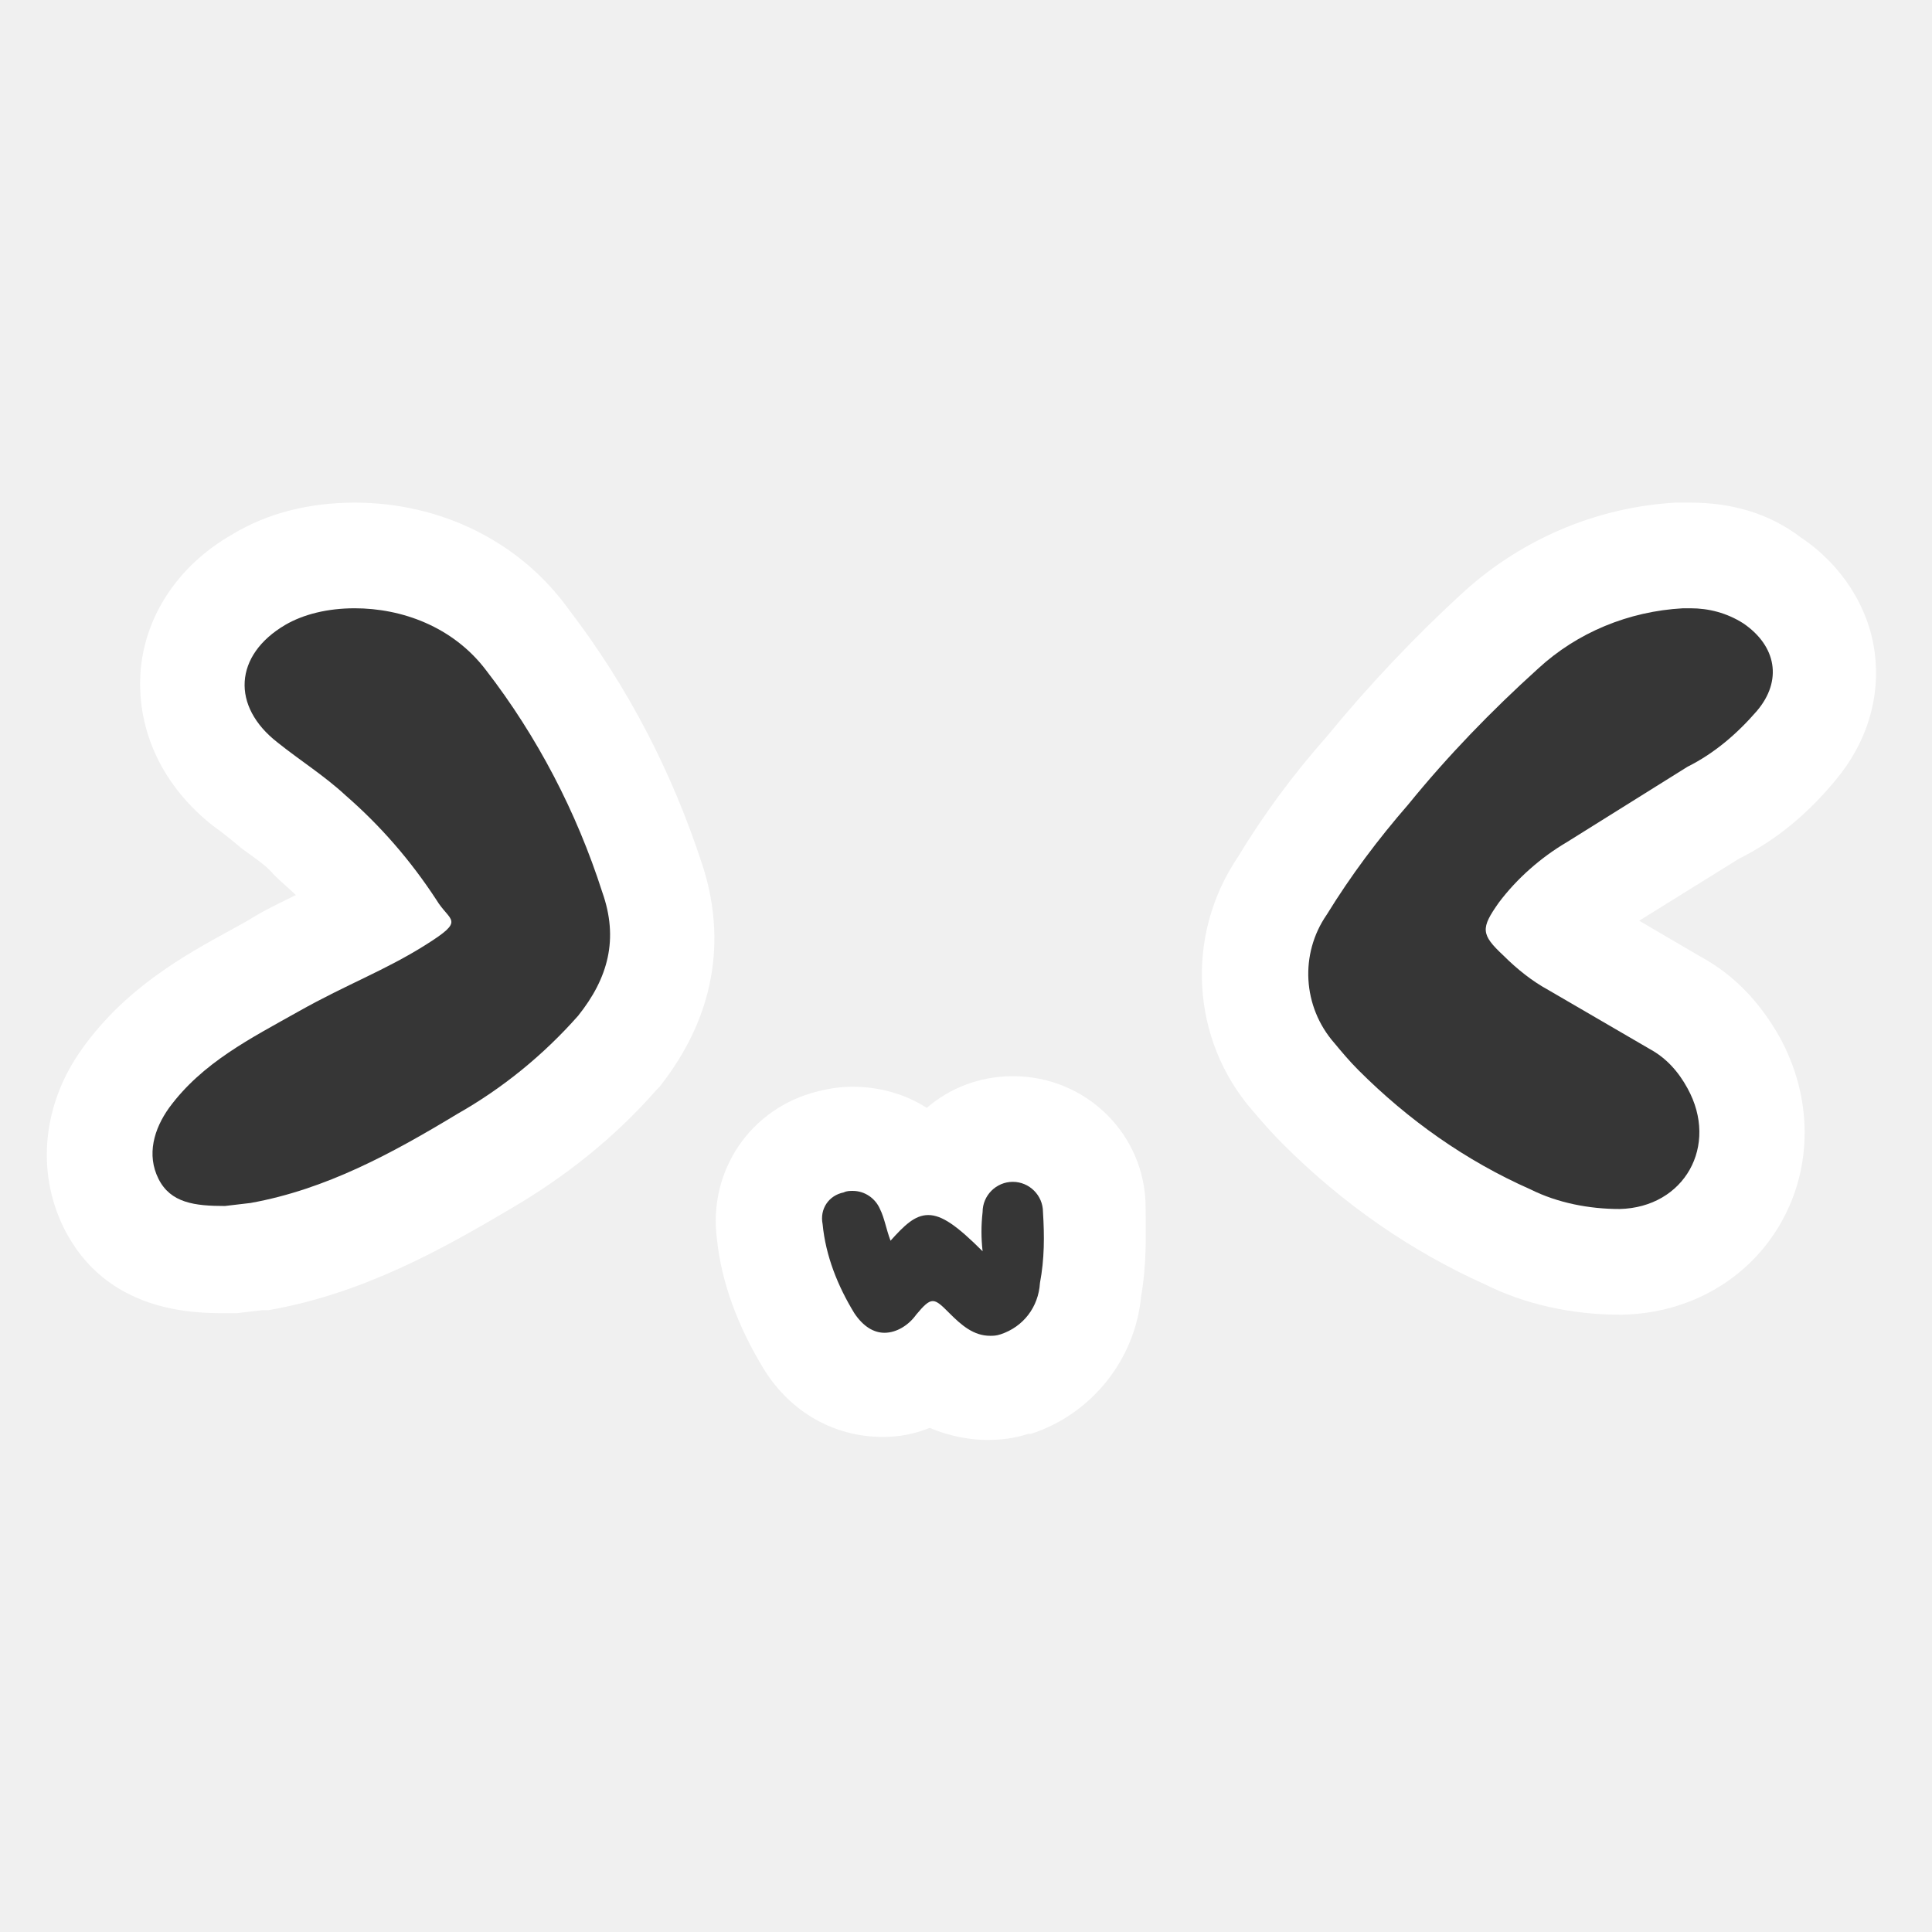
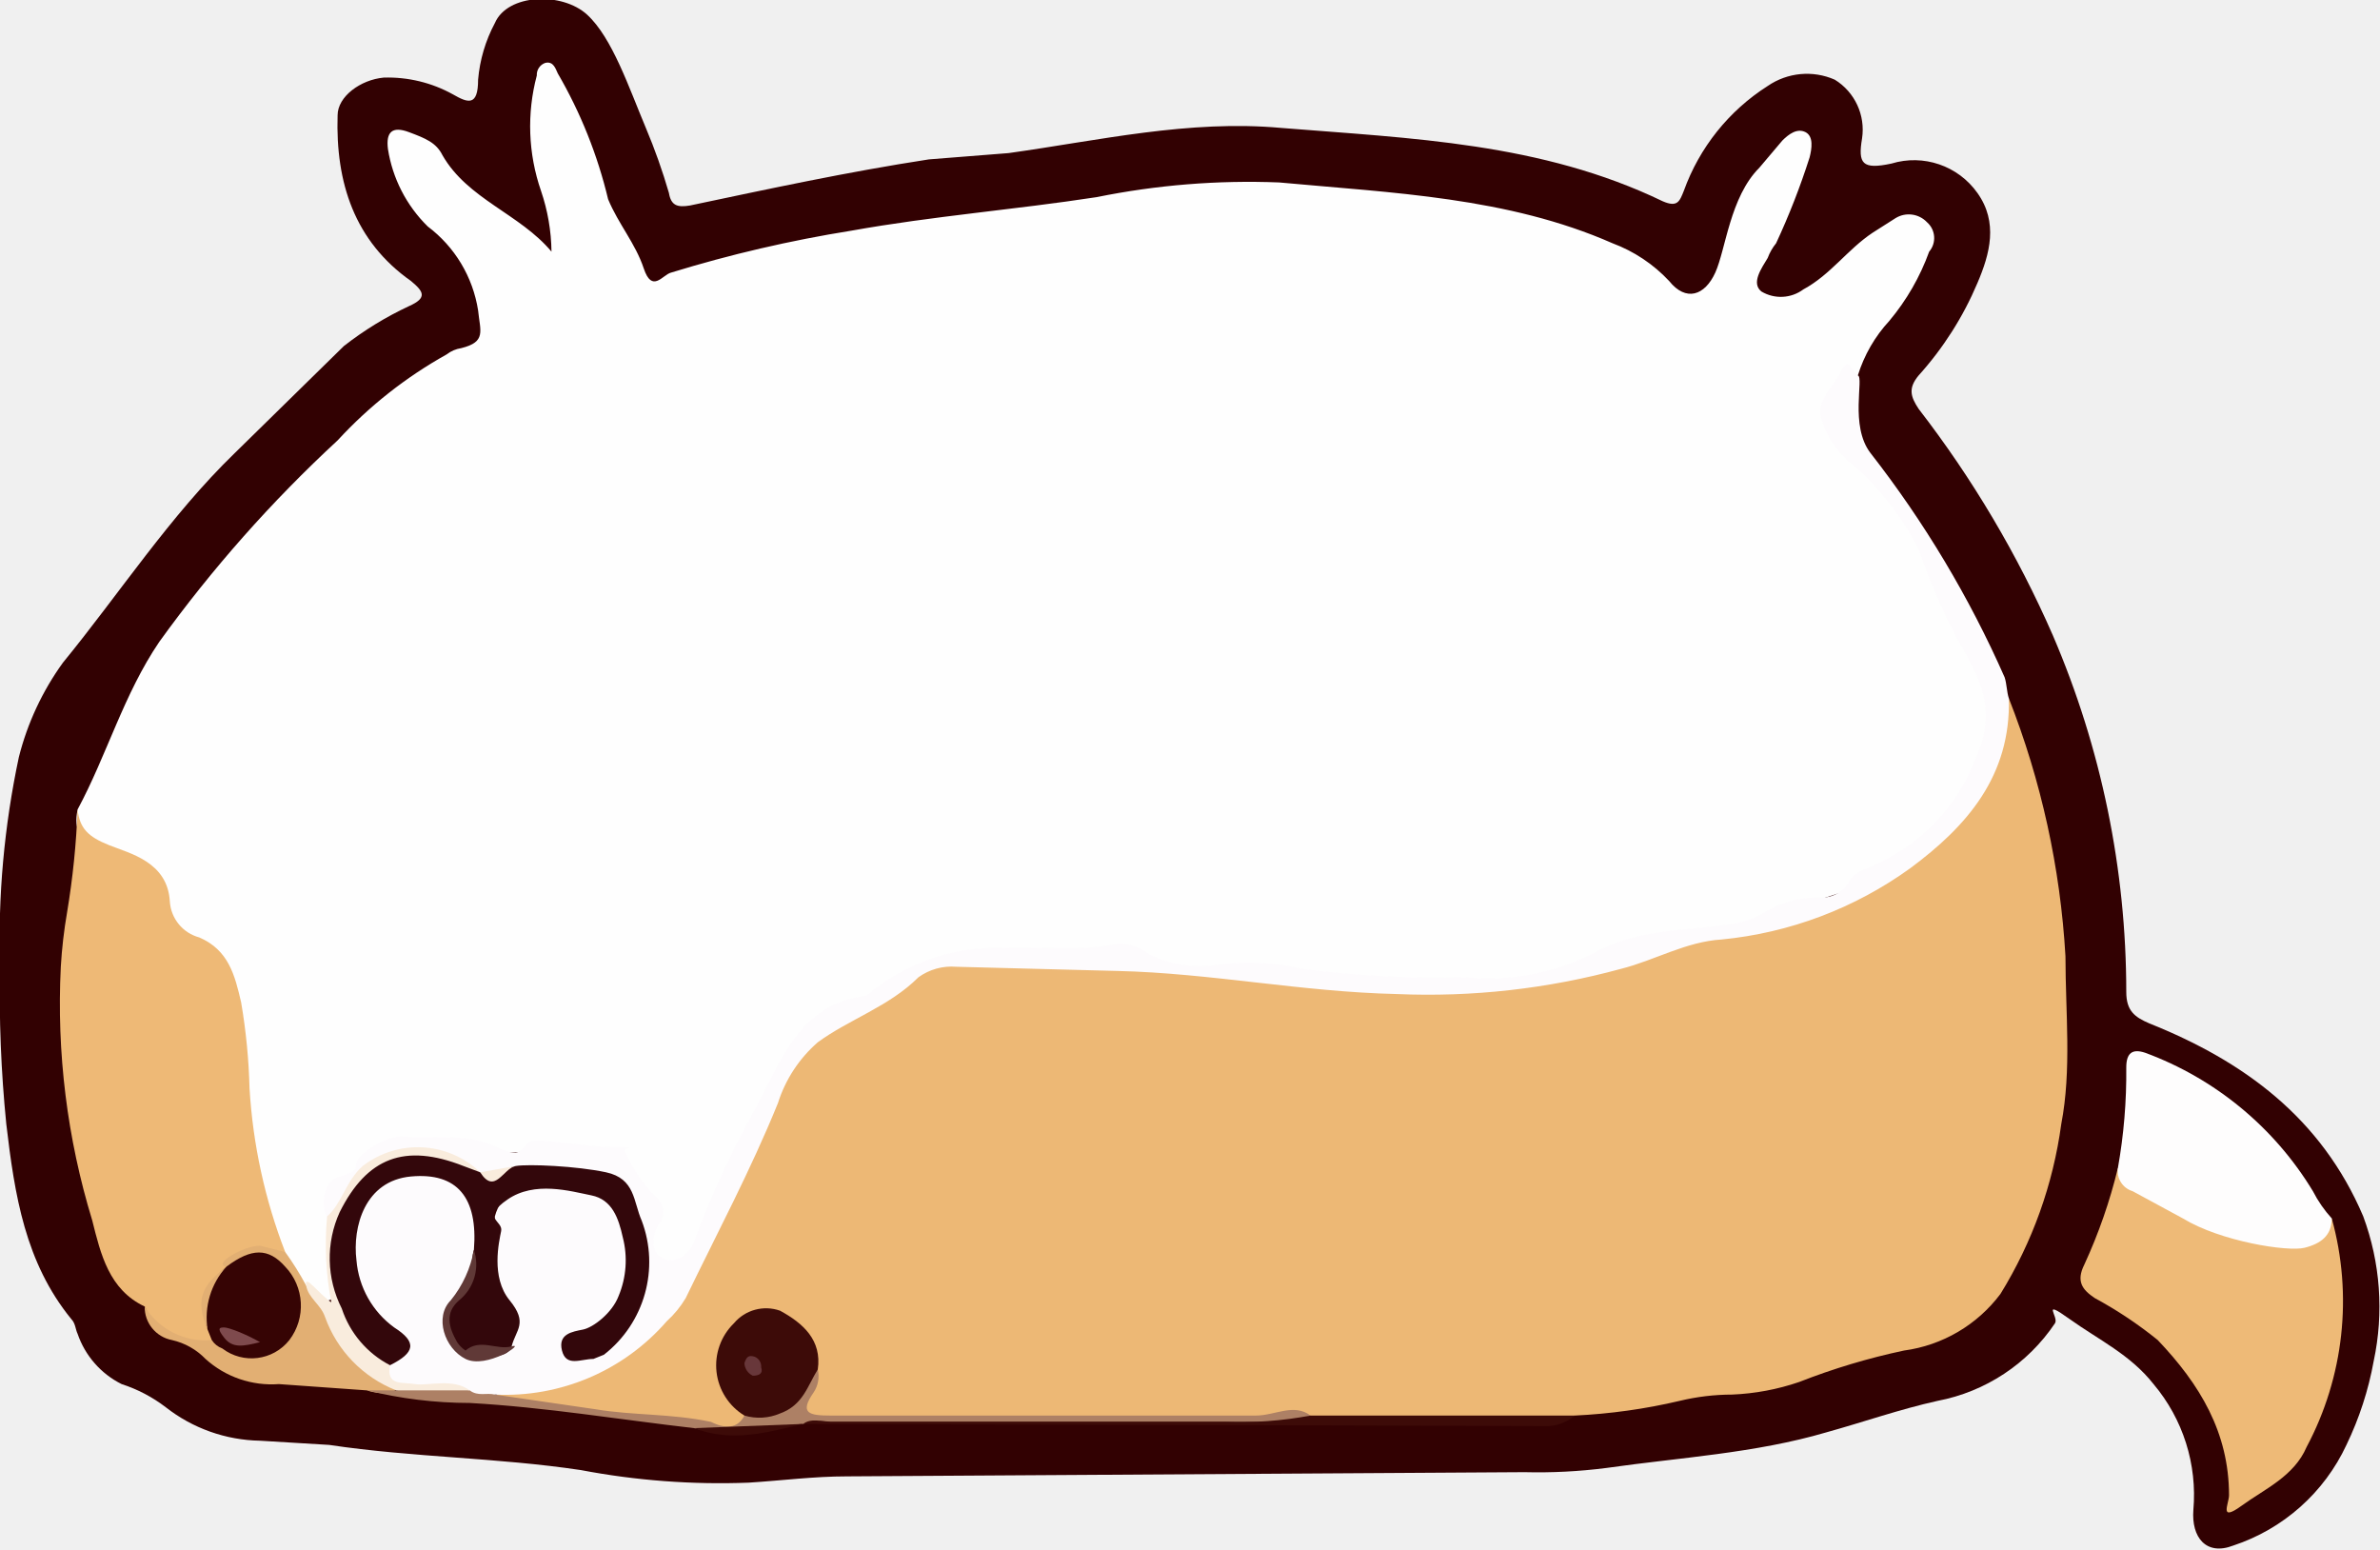
- <svg xmlns="http://www.w3.org/2000/svg" version="1.1" id="图层_1" x="0px" y="0px" viewBox="0 0 128 128" style="enable-background:new 0 0 128 128;" xml:space="preserve">
-   <style type="text/css">
- 	.st0{fill:#363636;}
- 	.st1{fill:#FFFFFF;}
- </style>
-   <g>
-     <path class="st0" d="M14.9,83.4c-1.7,0-5.7,0-7.5-3.7c-1.3-2.6-0.9-5.6,1-8.3c2.5-3.4,5.7-5.2,8.9-6.9l0.9-0.5   c1.5-0.9,2.9-1.5,4.1-2.1c1.1-0.5,2-1,3-1.5c-1.3-1.8-2.9-3.5-4.6-5l-0.1-0.1c-0.7-0.7-1.6-1.3-2.4-1.9c-0.6-0.5-1.2-0.9-1.9-1.4   c-2.4-1.8-3.7-4.4-3.5-7c0.2-2.6,1.8-5,4.4-6.5c1.8-1,4-1.6,6.4-1.6c4.5,0,8.8,2,11.5,5.5c3.6,4.7,6.4,10,8.3,15.7   c1.4,4,0.7,7.9-2.2,11.5l-0.1,0.1c-2.6,2.9-5.6,5.3-8.9,7.2c-4.1,2.5-9,5.3-14.8,6.3l-0.1,0l-2,0.2H14.9z" />
-     <path class="st1" d="M23.5,40.3c3.1,0,6.5,1.2,8.7,4.1c3.4,4.4,6,9.4,7.7,14.7c1.1,3.1,0.4,5.7-1.6,8.2c-2.3,2.6-5,4.8-8,6.5   c-4.3,2.6-8.7,5-13.7,5.9l-1.7,0.2c-2,0-3.6-0.2-4.4-1.8c-0.8-1.6-0.3-3.3,0.7-4.7c2.2-3,5.4-4.6,8.6-6.4c3.2-1.8,5.7-2.7,8.4-4.4   c2.7-1.7,1.6-1.5,0.7-3c-1.7-2.6-3.7-4.9-6-6.9c-1.4-1.3-3-2.3-4.5-3.5c-3.1-2.4-2.9-5.8,0.5-7.8C20.1,40.7,21.7,40.3,23.5,40.3    M23.5,33.3L23.5,33.3c-3,0-5.8,0.7-8.1,2.1c-3.7,2.1-5.9,5.6-6.1,9.3c-0.2,3.8,1.5,7.4,4.8,10c0.7,0.5,1.3,1,1.9,1.5   c0.8,0.6,1.6,1.1,2.1,1.7l0.1,0.1l0.1,0.1c0.4,0.4,0.9,0.8,1.3,1.2c-1,0.5-2.1,1-3.2,1.7l-0.9,0.5c-3.3,1.8-7.1,3.9-10,7.9l0,0l0,0   c-2.7,3.7-3.1,8.2-1.3,11.9c2.8,5.7,8.7,5.7,10.7,5.7h0.4l0.4,0l1.7-0.2l0.2,0l0.2,0c6.3-1.1,11.6-4.1,16-6.7   c3.6-2.1,6.9-4.7,9.7-7.9l0.1-0.1l0.1-0.1c4.5-5.7,4-11.2,2.8-14.8c-2-6.1-4.9-11.7-8.8-16.8C34.4,35.8,29.1,33.3,23.5,33.3   L23.5,33.3z" />
-   </g>
-   <g>
-     <path class="st0" d="M107.3,83.6c-2.7,0-5.2-0.6-7.4-1.6c-4.5-2-8.7-4.9-12.4-8.6c-0.7-0.7-1.3-1.4-1.8-2   c-3.1-3.5-3.4-8.7-0.7-12.6c1.6-2.6,3.5-5.1,5.7-7.6c2.6-3.2,5.6-6.3,8.9-9.3c3.1-2.9,7.3-4.7,11.8-4.9c0.2,0,0.5,0,0.7,0   c2,0,3.8,0.6,5.4,1.6c2,1.3,3.2,3.2,3.5,5.2c0.3,2-0.4,4-1.8,5.7c-1.7,2-3.5,3.5-5.5,4.5l-7.9,4.9c-1.2,0.7-2.2,1.6-3.1,2.5   c0.6,0.5,1.1,0.9,1.7,1.2l6.8,3.9c1.5,0.8,2.8,2.2,3.8,3.9c1.6,2.9,1.6,6.2,0.1,8.8C113.4,81.9,110.6,83.5,107.3,83.6L107.3,83.6   L107.3,83.6z" />
-     <path class="st1" d="M112,40.3c1.2,0,2.4,0.3,3.5,1c2.2,1.5,2.6,3.8,0.9,5.8c-1.3,1.5-2.8,2.8-4.6,3.7l-8,5c-1.7,1-3.3,2.4-4.5,4   c-1.2,1.7-1.2,2.1,0.3,3.5c0.9,0.9,1.9,1.7,3,2.3l6.7,3.9c1.1,0.6,1.9,1.5,2.5,2.6c2.1,3.8-0.2,7.9-4.5,8c-2,0-4.1-0.4-5.9-1.3   c-4.3-1.9-8.1-4.6-11.4-7.9c-0.6-0.6-1.1-1.2-1.6-1.8c-2.1-2.4-2.3-5.9-0.5-8.5c1.6-2.6,3.4-5,5.4-7.3c2.6-3.2,5.5-6.2,8.6-9   c2.6-2.4,6-3.8,9.6-4C111.7,40.3,111.8,40.3,112,40.3 M112,33.3L112,33.3c-0.3,0-0.6,0-1,0c-5.2,0.3-10.1,2.4-13.9,5.8   c-3.4,3.1-6.5,6.4-9.2,9.7c-2.3,2.6-4.2,5.2-5.9,8c-3.5,5.2-3.1,12.1,1,16.8c0.6,0.7,1.2,1.4,2,2.2c4,4,8.5,7.1,13.4,9.3   c2.6,1.3,5.7,2,8.9,2h0.1l0.1,0c4.5-0.1,8.4-2.4,10.5-6.1c2.1-3.7,2.1-8.3-0.1-12.3c-1.3-2.3-3-4.1-5.2-5.3l-4.1-2.4l6.6-4.1   c2.4-1.2,4.5-2.9,6.4-5.2l0,0l0,0c2.1-2.5,3-5.5,2.6-8.5c-0.4-3-2.2-5.8-4.9-7.6l0,0l0,0C117.2,34,114.7,33.3,112,33.3L112,33.3z" />
-   </g>
-   <g>
-     <path class="st0" d="M65.6,92c-1.3,0-2.6-0.4-3.7-1.3c-1,0.6-2.1,1-3.3,1c-2,0-3.8-1.1-4.9-2.9c-1.5-2.4-2.4-4.9-2.6-7.3   c-0.4-2.8,1.3-5.3,4-6c0.5-0.1,1-0.2,1.4-0.2c1.5,0,2.9,0.6,3.9,1.7c0.3-0.1,0.7-0.1,1.1-0.1c0.4,0,0.8,0,1.1,0.1   c1-1.4,2.6-2.3,4.5-2.3c3,0,5.4,2.4,5.5,5.4c0.1,1.5,0.1,3.3-0.2,5.3c-0.3,2.9-2.2,5.3-5,6.3l-0.1,0C66.7,91.9,66.1,92,65.6,92z" />
-     <path class="st1" d="M67.1,78.3c1.1,0,2,0.9,2,2c0.1,1.6,0.1,3.1-0.2,4.7c-0.1,1.6-1.1,2.9-2.6,3.4c-0.3,0.1-0.5,0.1-0.7,0.1   c-1.1,0-1.9-0.7-2.7-1.5c-0.5-0.5-0.8-0.8-1.1-0.8c-0.3,0-0.6,0.3-1.1,0.9c-0.5,0.7-1.3,1.2-2.1,1.2c-0.7,0-1.4-0.4-2-1.3   c-1.1-1.8-1.9-3.8-2.1-5.9c-0.2-1,0.4-1.9,1.4-2.1c0.2-0.1,0.4-0.1,0.6-0.1c0.8,0,1.5,0.5,1.8,1.2c0.3,0.6,0.4,1.3,0.7,2.1   c0.9-1,1.6-1.7,2.5-1.7c0.9,0,1.9,0.7,3.6,2.4c-0.1-0.9-0.1-1.7,0-2.6C65.1,79.2,66,78.3,67.1,78.3 M67.1,71.3   c-2.2,0-4.2,0.8-5.7,2.1c-1.4-0.9-3.1-1.4-4.9-1.4c-0.8,0-1.5,0.1-2.3,0.3c-4.5,1.1-7.3,5.3-6.7,9.8c0.3,2.9,1.4,5.8,3.1,8.6l0,0   l0,0c1.8,2.9,4.7,4.5,7.9,4.5c1.1,0,2.1-0.2,3.1-0.6c1.4,0.6,2.8,0.8,3.8,0.8c0.9,0,1.8-0.1,2.7-0.4l0.1,0l0.1,0   c4-1.3,6.9-4.9,7.3-9.1c0.4-2.3,0.3-4.3,0.3-5.9C75.9,75.2,72,71.3,67.1,71.3L67.1,71.3z" />
-   </g>
+ <svg xmlns="http://www.w3.org/2000/svg" id="图层_1" data-name="图层 1" viewBox="0 0 113.5 73.9">
+   <defs>
+     <style>.cls-1{fill:#320102;}.cls-2{fill:#fefefe;}.cls-3{fill:#edb875;}.cls-4{fill:#fdfbfd;}.cls-5{fill:#eeb976;}.cls-6{fill:#eeba77;}.cls-7{fill:#fefdfd;}.cls-8{fill:#e2af73;}.cls-9{fill:#ad8065;}.cls-10{fill:#3d0b08;}.cls-11{fill:#f9ecdd;}.cls-12{fill:#33070b;}.cls-13{fill:#603937;}.cls-14{fill:#360404;}.cls-15{fill:#68373a;}.cls-16{fill:#7e4a4d;}</style>
+   </defs>
+   <path class="cls-1" d="M7.3,73.2a41.9,41.9,0,0,1,.9-10,13.2,13.2,0,0,1,2.1-4.5c2.7-3.3,5.1-7,8.2-10l5.2-5.1a16.1,16.1,0,0,1,3.1-1.9c.9-.4.7-.7.1-1.2-2.7-1.9-3.6-4.7-3.5-7.9,0-.9,1.1-1.7,2.2-1.8a6.4,6.4,0,0,1,3.3.8c.7.4,1.2.6,1.2-.7a7,7,0,0,1,.8-2.7c.6-1.4,3.2-1.5,4.4-.4s2,3.5,2.8,5.4a28.3,28.3,0,0,1,1.1,3.1c.1.6.4.7,1,.6,3.8-.8,7.5-1.6,11.4-2.2l3.8-.3c4.3-.6,8.6-1.6,13-1.2,6.2.5,12.4.7,18.2,3.5.7.3.8,0,1-.5a9.9,9.9,0,0,1,4-5,3.3,3.3,0,0,1,3.2-.3,2.8,2.8,0,0,1,1.3,2.8c-.2,1.2,0,1.5,1.4,1.2a3.7,3.7,0,0,1,4.1,1.4c1,1.4.6,2.9,0,4.3A15.7,15.7,0,0,1,98.8,45c-.5.6-.4,1,0,1.6a51.2,51.2,0,0,1,6.4,10.8,43.1,43.1,0,0,1,3.5,17c0,.9.4,1.2,1.1,1.5,4.5,1.8,8.2,4.5,10.2,9.2a12.4,12.4,0,0,1,.5,6.9,15.6,15.6,0,0,1-1.3,4,9.1,9.1,0,0,1-5.4,4.8c-1.3.5-2-.4-1.9-1.7a8.2,8.2,0,0,0-1.9-6c-1.1-1.4-2.6-2.1-4-3.1s-.5-.1-.7.2a8.7,8.7,0,0,1-5.6,3.7c-1.8.4-3.5,1-5.3,1.5-3.4,1-7,1.2-10.5,1.7a25.5,25.5,0,0,1-3.9.2l-32.3.2c-1.6,0-3.1.2-4.7.3a35.5,35.5,0,0,1-8-.6c-4-.6-8-.6-12-1.2l-3.3-.2a7.5,7.5,0,0,1-4.5-1.6,7,7,0,0,0-2.1-1.1A4.2,4.2,0,0,1,11,90.7c-.1-.2-.1-.5-.3-.7C8.5,87.3,8,84.1,7.6,80.7A62.7,62.7,0,0,1,7.3,73.2Z" transform="translate(-7.3 -27.1)" />
+   <path class="cls-2" d="M11,65.7c1.4-2.6,2.2-5.5,3.9-8a64.2,64.2,0,0,1,8.5-9.6A20.9,20.9,0,0,1,28.6,44a1.5,1.5,0,0,1,.7-.3c1.2-.3.9-.8.8-1.8a6.2,6.2,0,0,0-2.4-4,6.6,6.6,0,0,1-1.9-3.7c-.1-.8.2-1.1,1-.8s1.3.5,1.6,1.1c1.2,2.1,3.7,2.8,5.2,4.6a9.3,9.3,0,0,0-.5-2.9,9.4,9.4,0,0,1-.2-5.5.6.6,0,0,1,.4-.6c.4-.1.5.3.6.5a22.2,22.2,0,0,1,2.4,6c.5,1.2,1.3,2.1,1.7,3.3s.9.3,1.3.2a63.1,63.1,0,0,1,8.6-2c3.9-.7,7.8-1,11.7-1.6a36.5,36.5,0,0,1,8.7-.7c5.4.5,10.9.7,15.9,2.9a7.1,7.1,0,0,1,2.7,1.8c.8,1,1.7.7,2.2-.4s.7-3.6,2.1-5l1.1-1.3c.3-.3.7-.6,1.1-.4s.3.8.2,1.2A34.7,34.7,0,0,1,92,38.7a2.5,2.5,0,0,0-.4.7c-.3.5-.8,1.2-.3,1.6a1.8,1.8,0,0,0,2-.1c1.3-.7,2.1-1.9,3.3-2.7l1.1-.7a1.2,1.2,0,0,1,1.5.2,1,1,0,0,1,.1,1.4,10.9,10.9,0,0,1-1.9,3.3A6.8,6.8,0,0,0,95.9,45c-1.9,1.1-1.6,2.6-.5,3.5a19.8,19.8,0,0,1,5.2,8.2,7.1,7.1,0,0,0,.8,1.5,5,5,0,0,1,.5,4.9,12.7,12.7,0,0,1-5.2,5.8c-2,1.2-4.2,1.3-6.1,2.3s-2.9.5-4.3.7a6.5,6.5,0,0,0-2.3.6,9.8,9.8,0,0,1-3.4,1.2c-4.6.8-9.2.1-13.8-.3h-.4a7.8,7.8,0,0,1-5.2-.7h-.8a50,50,0,0,1-5.5.1,8.7,8.7,0,0,0-5.1,1.5,5.1,5.1,0,0,1-2.1,1,4.4,4.4,0,0,0-2.5,2.3A51.3,51.3,0,0,0,41.8,84l-1.2,2.4c-.3.7-.9,1.3-1.7,1s-.8-1.1-.6-1.8,0-1.1-.3-1.7c-1.3-2.4-3.6-2.1-5.7-1.9a5.4,5.4,0,0,1-2.2-.1c-1.4-.4-2.8-.1-4.1-.2a1.1,1.1,0,0,0-1.3.7,2,2,0,0,1-.9.9,1.4,1.4,0,0,0-.7,1.9c.1.9,0,1.8.1,2.7s.3,1-.2,1.2-.7-.3-1.1-.4a6.7,6.7,0,0,1-1.2-2c-1.5-3-1.8-6.3-2-9.6a10.9,10.9,0,0,0-.3-2.6,2.9,2.9,0,0,0-1.7-2.3,3.1,3.1,0,0,1-1.6-1.8c-.2-1.7-1.6-2.2-2.8-2.7S10.8,66.7,11,65.7Z" transform="translate(-7.3 -27.1)" />
+   <path class="cls-3" d="M103.1,60.4a39.9,39.9,0,0,1,2.7,12.3c0,2.7.3,5.4-.2,8a20.7,20.7,0,0,1-2.9,8.1,6.9,6.9,0,0,1-4.6,2.7,31.7,31.7,0,0,0-5,1.5,11.3,11.3,0,0,1-3.2.6,10.7,10.7,0,0,0-2.5.3,27.4,27.4,0,0,1-5,.7,4.4,4.4,0,0,1-1.6.2H69.9a7.6,7.6,0,0,0-2.6,0H46.6c-1.1,0-1.2-.2-.9-1.2l.3-.8a2.3,2.3,0,0,0-.9-2.4,1.7,1.7,0,0,0-2.4-.1,2.3,2.3,0,0,0-.8,2.5c.2.8,1,1.3,1,2.1s-1.3.5-1.9.3a9.7,9.7,0,0,0-3.4-.5c-2.3-.1-4.5-.7-6.7-.9.2-.6.8-.5,1.3-.5A9.2,9.2,0,0,0,39.5,89a42.1,42.1,0,0,0,2.9-5.6c.8-1.8,1.6-3.6,2.5-5.4A7.1,7.1,0,0,1,48,75.4a14.8,14.8,0,0,0,2.1-1.3,4.3,4.3,0,0,1,3.2-1.2,98.3,98.3,0,0,1,10.9.5c3.7.4,7.5.8,11.2.9a28.3,28.3,0,0,0,11.5-2.1,34.1,34.1,0,0,1,4.6-1,16.6,16.6,0,0,0,9.2-5.3,6.7,6.7,0,0,0,2-4.5A1.8,1.8,0,0,1,103.1,60.4Z" transform="translate(-7.3 -27.1)" />
+   <path class="cls-4" d="M103.1,60.4c.1,3.7-2,6.1-4.7,8.1a18.4,18.4,0,0,1-9,3.4c-1.7.1-3.2,1-4.8,1.4a34.9,34.9,0,0,1-10.7,1.2c-4.5-.1-8.9-1-13.3-1.1l-7.7-.2a2.7,2.7,0,0,0-1.8.5c-1.4,1.4-3.3,2-4.8,3.1a6.4,6.4,0,0,0-1.9,2.9c-1.3,3.2-2.9,6.2-4.4,9.3a4.8,4.8,0,0,1-.9,1.1,10.2,10.2,0,0,1-8.2,3.5,1.1,1.1,0,0,1-1.3.1c-.8-.4-1.7-.1-2.5-.3s-1.6-.1-1.4-1.2.5-1.3-.1-1.9a4.5,4.5,0,0,1-1.3-5c.6-1.7,2-2.7,3.6-2.3s2.5,1.4,2.3,3.6a5.4,5.4,0,0,1-1.1,2.6,1.6,1.6,0,0,0,.4,2.3c.7.5,1.3.4,1.9-.4a2.1,2.1,0,0,0-.1-1.9c-1-1.3-.5-2.7-.4-4.1a2.3,2.3,0,0,1,2.4-1.7c1.4.1,3,.2,3.7,1.7a5.1,5.1,0,0,1-.4,4.9,1.4,1.4,0,0,1-1,.7c-.4.2-.8.2-1,.7a2,2,0,0,0,2.5-1.2,5.4,5.4,0,0,0-.2-6.1,1.4,1.4,0,0,0-.8-.7c-1.3-.2-2.6-1.1-4.1-.4s-1.1.3-1.6.2l-.3-.2c-2.7-1.6-4.8-1.1-6.3,1.4l-.4.5c-.2.2-.3.3-.5.2s-.4-1.6.6-1.9.7-.4.8-.7,1.3-1.3,2.3-1.2,3-.2,4.4.5,1.1-.2,1.7-.3,2.6.3,3.9.3.4,0,.5.2a7.3,7.3,0,0,0,1.6,2.3.9.9,0,0,1,0,1.2c-.3.5-.4,1.3.2,1.6s1.3-.2,1.5-.8A45.1,45.1,0,0,1,43.3,80c1.2-2.2,2.1-5,5.2-5.4.2,0,.4-.3.6-.4A9.5,9.5,0,0,1,55,72.3c1.9-.1,3.7.2,5.6-.2a2.3,2.3,0,0,1,1.5.5,5.4,5.4,0,0,0,3.3.5,10.8,10.8,0,0,1,4,.2,51,51,0,0,0,7.8.4,11,11,0,0,0,6-1.1c2.1-1.2,4.3-1.1,6.4-1.4a4.8,4.8,0,0,0,1.7-.5,4.8,4.8,0,0,1,2.8-.8,1.5,1.5,0,0,0,1.4-.8c.3-.5,1-.6,1.5-.9a9,9,0,0,0,4.5-4.9c1.1-2.4.2-3.9-.9-5.8a31.2,31.2,0,0,1-1.8-4.2,13.5,13.5,0,0,0-3.1-4,4.3,4.3,0,0,1-1.5-2.1c-.4-.9.5-1.6.9-2.4s.5.1.8.2-.4,2.4.6,3.7a50.5,50.5,0,0,1,6.4,10.7C103,59.7,103,60.1,103.1,60.4Z" transform="translate(-7.3 -27.1)" />
+   <path class="cls-5" d="M11,65.7c.1.9.5,1.3,1.5,1.7s2.8.8,2.9,2.7a1.9,1.9,0,0,0,1.4,1.7c1.4.6,1.7,1.8,2,3.1a28.5,28.5,0,0,1,.4,4.1,25.9,25.9,0,0,0,1.7,7.8c-.4.3-.8,0-1.2,0s-1,0-1.3.6-.2.2-.2.3a2.3,2.3,0,0,0-.8,2.8c0,.2.1.5,0,.7a3.1,3.1,0,0,1-3.2-1.8c-1.7-.8-2.1-2.5-2.5-4.1a35.3,35.3,0,0,1-1.5-12.1,23,23,0,0,1,.3-2.6A38.7,38.7,0,0,0,11,65.7Z" transform="translate(-7.3 -27.1)" />
+   <path class="cls-6" d="M118.5,85.2a14.8,14.8,0,0,1-1.2,10.9c-.6,1.4-2,2-3.1,2.8s-.6-.1-.6-.5c0-3-1.4-5.3-3.4-7.4a19.6,19.6,0,0,0-3-2c-.6-.4-.9-.8-.5-1.6a25.1,25.1,0,0,0,1.6-4.6,3.7,3.7,0,0,0,1.7,1.3c1.8.7,3.2,2.1,5.2,2.3S117.7,86.4,118.5,85.2Z" transform="translate(-7.3 -27.1)" />
+   <path class="cls-7" d="M118.5,85.2c0,.8-.5,1.2-1.3,1.4s-4-.3-5.8-1.4L109,83.9a1,1,0,0,1-.7-1.1,25.9,25.9,0,0,0,.4-4.8c0-.7.3-.9.9-.7a15.7,15.7,0,0,1,8,6.6A6,6,0,0,0,118.5,85.2Z" transform="translate(-7.3 -27.1)" />
+   <path class="cls-8" d="M14.2,89.4A3.4,3.4,0,0,0,17.4,91c.3-.1.5.1.7.2a2.4,2.4,0,0,0,3.1-.8A2.7,2.7,0,0,0,20,87.2c-.7-.3-1.2.4-1.9.3s.8-1,1.6-1l1.2.3a14,14,0,0,1,1,1.6,8,8,0,0,1,1.5,2.1A7.2,7.2,0,0,0,25.8,93c.2.1.7.2.2.5a2.5,2.5,0,0,1-1.2-.1l-4.2-.3a4.7,4.7,0,0,1-3.5-1.2,3.2,3.2,0,0,0-1.6-.9A1.6,1.6,0,0,1,14.2,89.4Z" transform="translate(-7.3 -27.1)" />
+   <path class="cls-9" d="M24.8,93.4h1.4a10.3,10.3,0,0,1,3.5,0c.4.3.8.1,1.2.2l4.8.7c1.8.3,3.6.2,5.5.6.4.2,1.2.5,1.6-.3s2.6-.6,3.1-2a.4.4,0,0,1,.4-.2,1.4,1.4,0,0,1-.2,1.1c-.7,1-.2,1.1.8,1.1H67.2c.9,0,1.8-.6,2.6,0a3.4,3.4,0,0,1-2,.3H46.9a2.9,2.9,0,0,0-1.3.1h0c-1.7.1-3.4.7-5.2.2-3.5-.4-7.1-1-10.7-1.2A20.5,20.5,0,0,1,24.8,93.4Z" transform="translate(-7.3 -27.1)" />
+   <path class="cls-10" d="M45.6,95c.4-.3.9-.1,1.3-.1H65.7a18.4,18.4,0,0,0,4.1-.3H82.4a2.1,2.1,0,0,1-1.5.5Z" transform="translate(-7.3 -27.1)" />
+   <path class="cls-10" d="M40.4,95.2l5.2-.2C43.9,95.4,42.2,95.9,40.4,95.2Z" transform="translate(-7.3 -27.1)" />
+   <path class="cls-11" d="M29.7,93.4H26.2a5.9,5.9,0,0,1-3.4-3.5c-.2-.6-.8-.9-.9-1.5s.6.4,1.2.8a14.5,14.5,0,0,1-.2-4.1c.7-.6.9-1.7,1.7-2.4a4.3,4.3,0,0,1,5.6.3c-.5.3-.9-.1-1.4-.2-3-1-5.5,1-5.4,4.2a6.7,6.7,0,0,0,2,4.5,1.8,1.8,0,0,1,.5.7c-.2,1,.6.8,1.2.9S28.9,92.8,29.7,93.4Z" transform="translate(-7.3 -27.1)" />
+   <path class="cls-10" d="M46.3,92.4c-.5.8-.7,1.7-1.8,2.1a2.5,2.5,0,0,1-1.7.1,2.8,2.8,0,0,1-.5-4.4,2,2,0,0,1,2.2-.6C45.6,90.2,46.5,91,46.3,92.4Z" transform="translate(-7.3 -27.1)" />
+   <path class="cls-12" d="M25.9,92.2a4.7,4.7,0,0,1-2.3-2.7,5.3,5.3,0,0,1-.1-4.6c1.3-2.6,3.1-3.3,5.9-2.2l.8.3h0c.6.4,1.1-.2,1.7-.3s2.9,0,4.3.3,1.3,1.4,1.7,2.3a5.6,5.6,0,0,1-1.8,6.4l-.5.2c-.6,0-1.3.4-1.5-.4s.5-.9,1-1,1.4-.8,1.7-1.6a4.4,4.4,0,0,0,.2-2.8c-.2-.9-.5-1.8-1.5-2s-2.7-.7-4,.2-.2,1-.3,1.5-.5,2.2.4,3.3.3,1.4.1,2.2-2.3.5-2.7,0a1.8,1.8,0,0,1,.4-2.6c.6-.6.3-1.4.5-2,.2-2.5-.8-3.7-3-3.5s-2.8,2.4-2.6,4a4.4,4.4,0,0,0,1.8,3.2C27.2,91.1,27.1,91.6,25.9,92.2Z" transform="translate(-7.3 -27.1)" />
+   <path class="cls-13" d="M29.9,86.7a2.2,2.2,0,0,1-.7,2.4c-.7.6-.5,1.3-.1,2a1.4,1.4,0,0,0,.4.4c.7-.6,1.5,0,2.2-.2s-1.2,1.1-2.2.6-1.5-2-.7-2.8A5.3,5.3,0,0,0,29.9,86.7Z" transform="translate(-7.3 -27.1)" />
+   <path class="cls-11" d="M31.9,82.7c-.6.1-1,1.4-1.7.3Z" transform="translate(-7.3 -27.1)" />
+   <path class="cls-14" d="M18.1,87.5c1.2-.9,2-.9,2.8,0a2.7,2.7,0,0,1,.2,3.5,2.3,2.3,0,0,1-3.2.4,1,1,0,0,1-.5-.4l-.2-.5a2.7,2.7,0,0,1,.9-3Z" transform="translate(-7.3 -27.1)" />
+   <path class="cls-8" d="M18.1,87.5a3.6,3.6,0,0,0-.9,3C16.6,89.1,16.9,88.4,18.1,87.5Z" transform="translate(-7.3 -27.1)" />
+   <path class="cls-15" d="M43.2,92.7a.7.7,0,0,1-.4-.6c.1-.3.2-.4.5-.3a.5.5,0,0,1,.3.5C43.7,92.6,43.5,92.7,43.2,92.7Z" transform="translate(-7.3 -27.1)" />
+   <path class="cls-16" d="M19.7,91.1c-.8.2-1.3.3-1.7-.2s-.2-.5,0-.5S19,90.7,19.7,91.1Z" transform="translate(-7.3 -27.1)" />
</svg>
